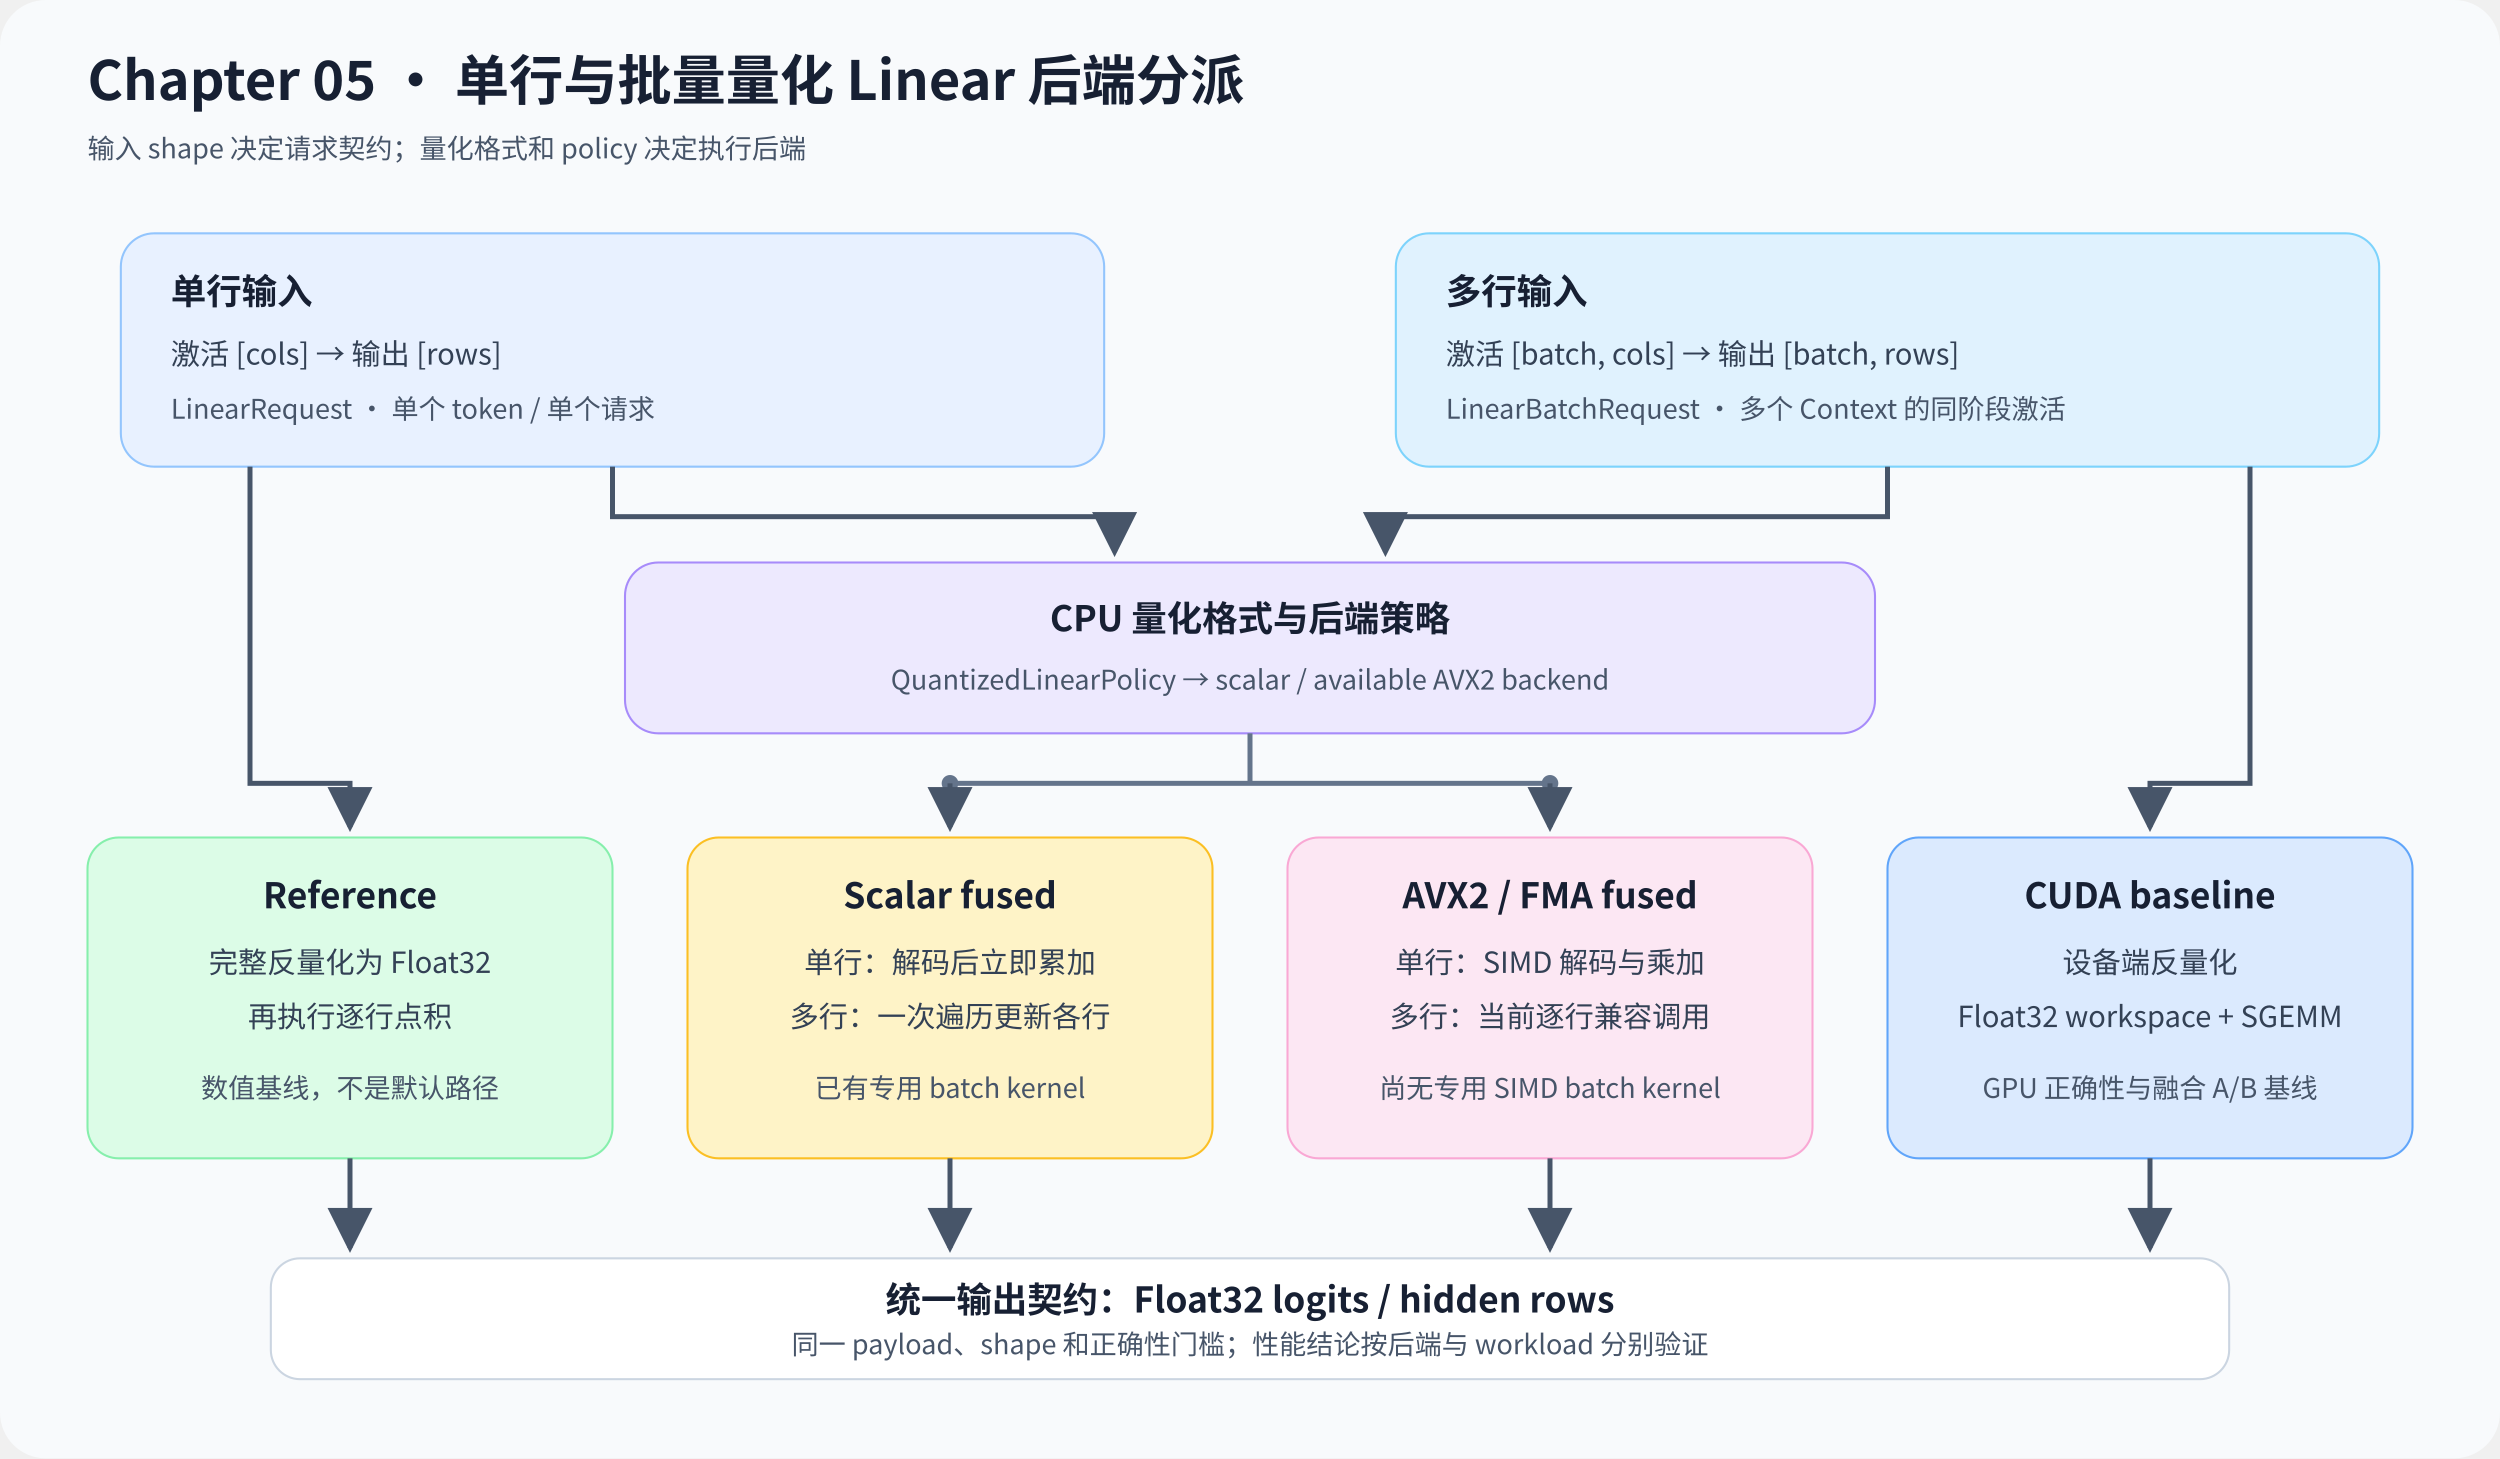
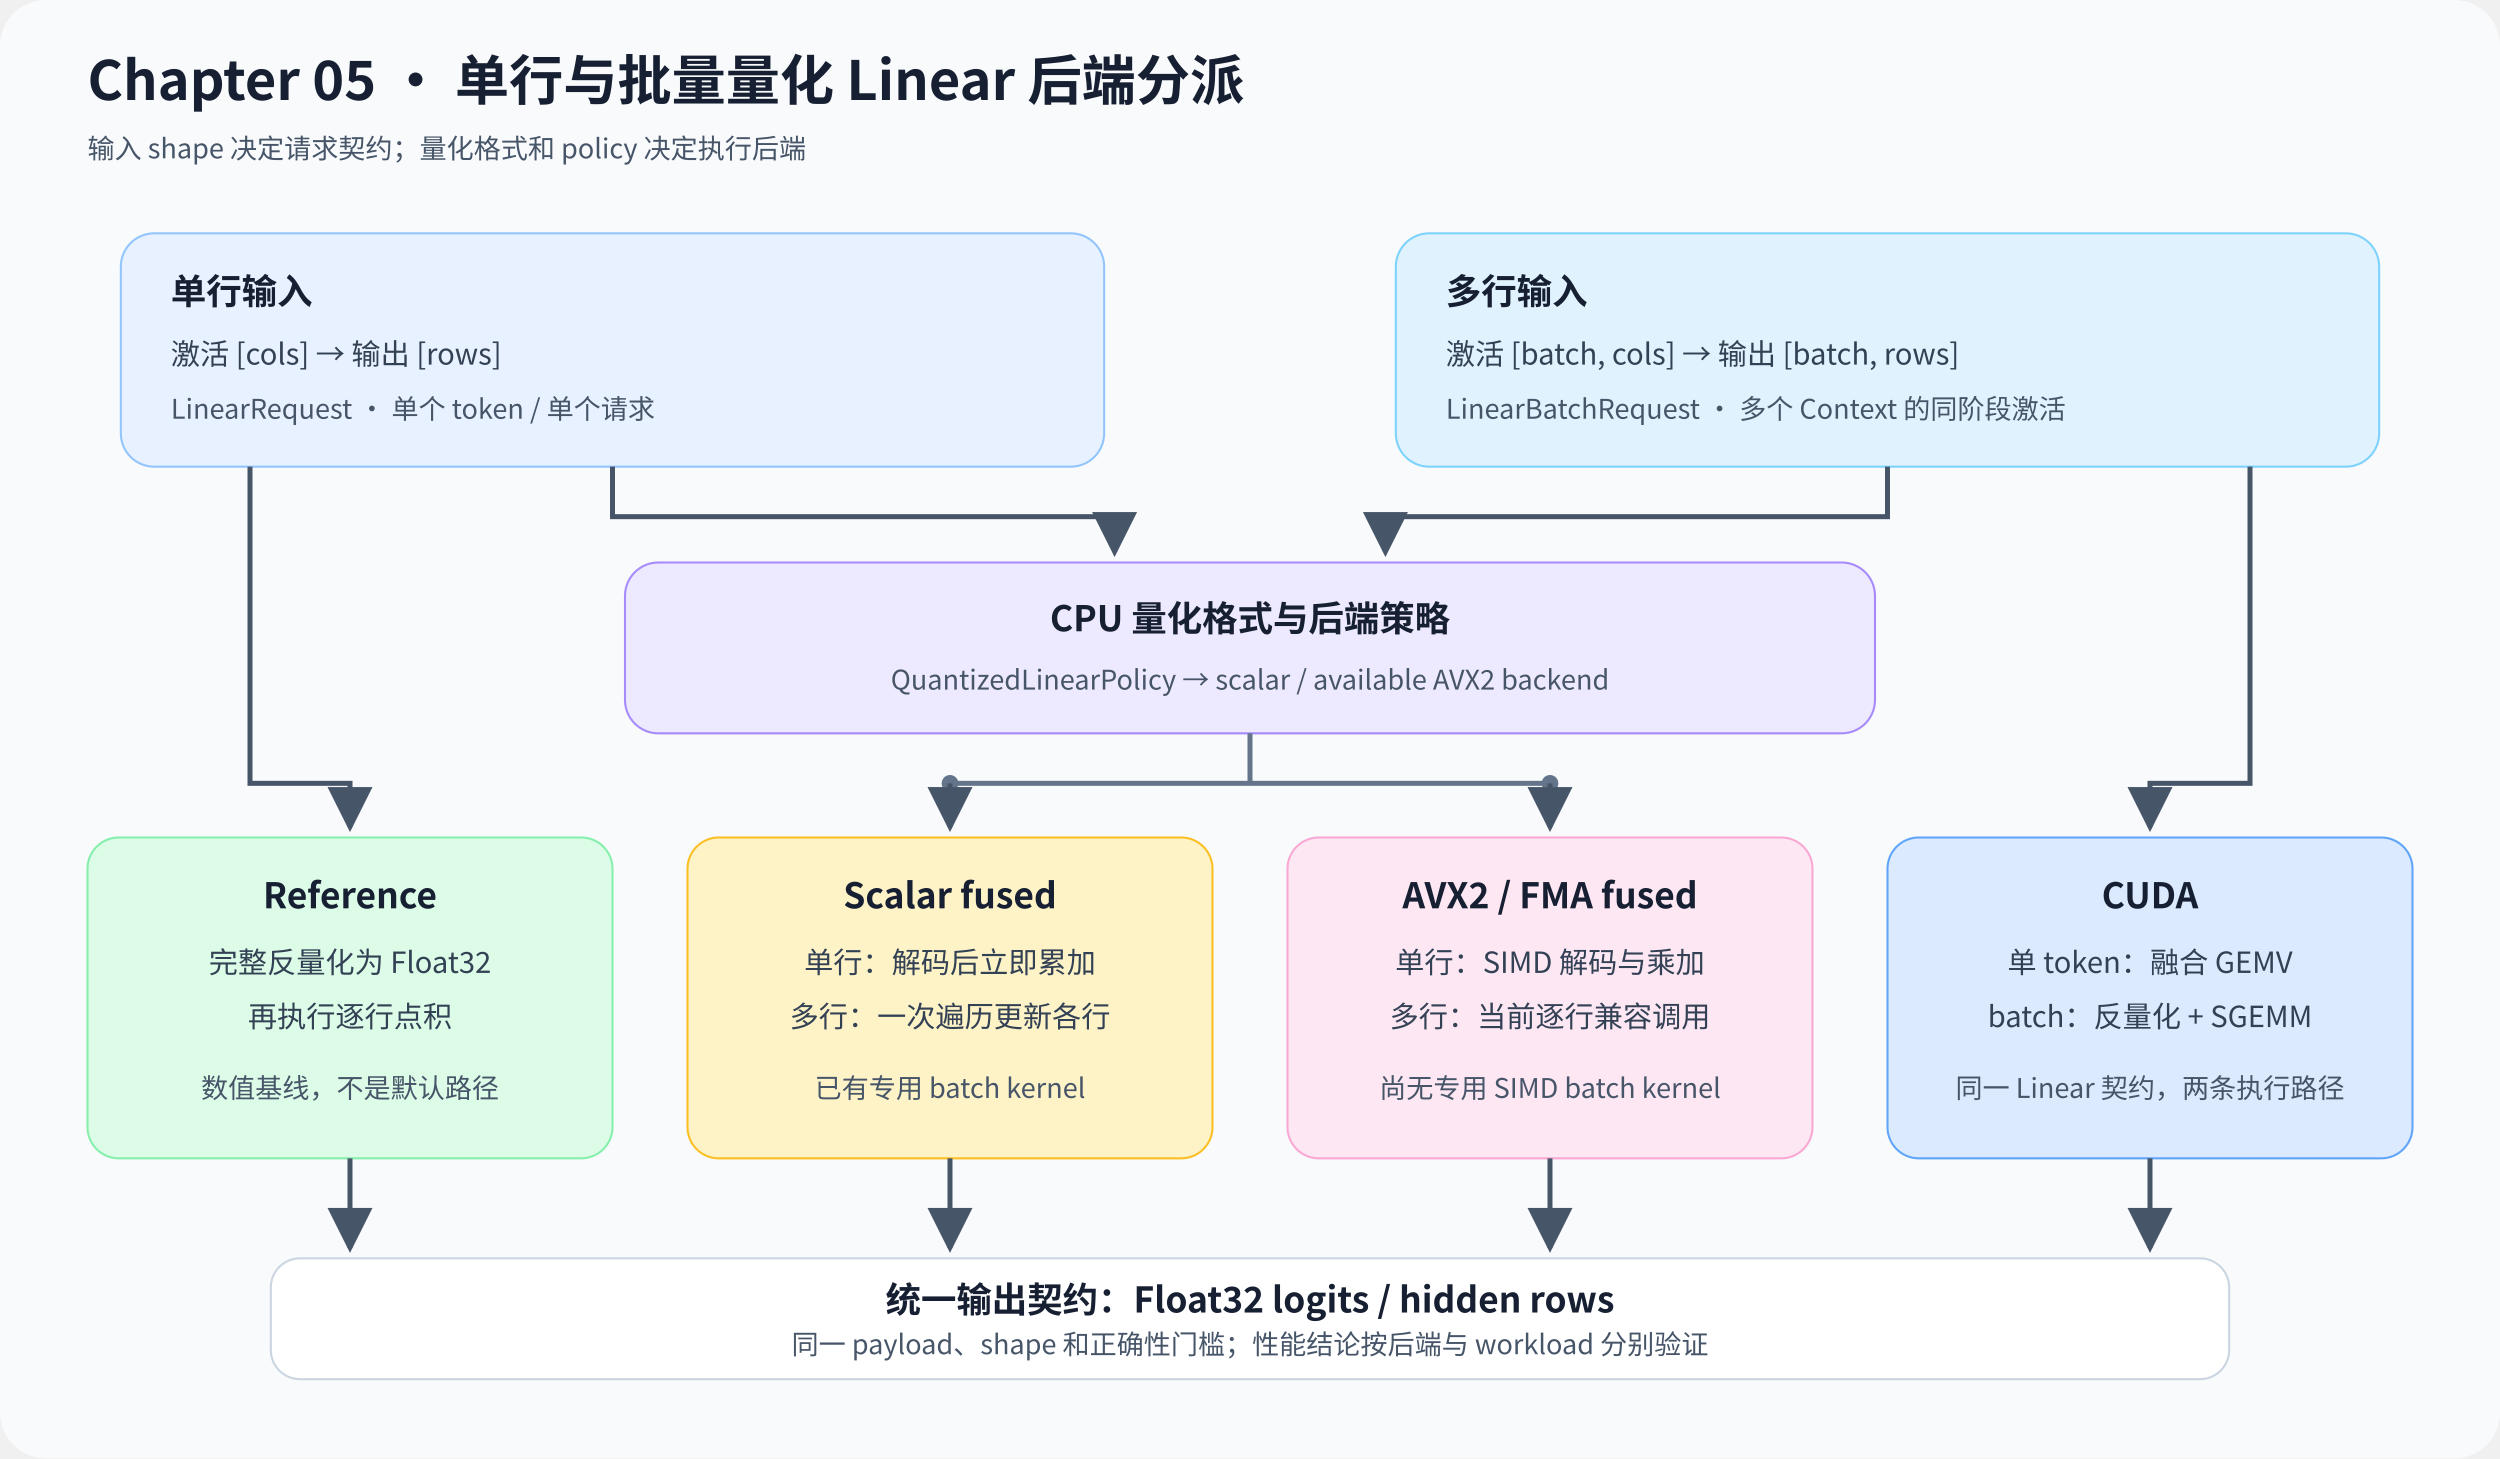
<svg xmlns="http://www.w3.org/2000/svg" viewBox="0 0 1200 700" role="img" aria-labelledby="title desc">
  <defs>
    <marker id="arrow" markerWidth="9" markerHeight="9" refX="8" refY="4.5" orient="auto">
      <path d="M0 0L9 4.5L0 9Z" fill="#475569" />
    </marker>
    <style>
      .title { font-family: "Noto Sans CJK SC"; font-size: 26px; font-weight: 700; fill: #172033; }
      .label { font-family: "Noto Sans CJK SC"; font-size: 17px; font-weight: 700; fill: #172033; }
      .text { font-family: "Noto Sans CJK SC"; font-size: 14px; fill: #334155; }
      .small { font-family: "Noto Sans CJK SC"; font-size: 13px; fill: #475569; }
      .line { stroke: #475569; stroke-width: 2.4; fill: none; marker-end: url(#arrow); }
      .bus { stroke: #64748b; stroke-width: 2.4; fill: none; }
    </style>
  </defs>
  <rect width="1200" height="700" rx="22" fill="#f8fafc" />
  <text x="42" y="48" class="title">Chapter 05 · 单行与批量量化 Linear 后端分派</text>
  <text x="42" y="76" class="small">输入 shape 决定请求契约；量化格式和 policy 决定执行后端</text>
  <rect x="58" y="112" width="472" height="112" rx="16" fill="#e8f1ff" stroke="#93c5fd" />
  <text x="82" y="146" class="label">单行输入</text>
  <text x="82" y="175" class="text">激活 [cols] → 输出 [rows]</text>
  <text x="82" y="201" class="small">LinearRequest · 单个 token / 单个请求</text>
  <rect x="670" y="112" width="472" height="112" rx="16" fill="#e0f2fe" stroke="#7dd3fc" />
  <text x="694" y="146" class="label">多行输入</text>
  <text x="694" y="175" class="text">激活 [batch, cols] → 输出 [batch, rows]</text>
  <text x="694" y="201" class="small">LinearBatchRequest · 多个 Context 的同阶段激活</text>
  <rect x="300" y="270" width="600" height="82" rx="16" fill="#ede9fe" stroke="#a78bfa" />
  <text x="600" y="303" text-anchor="middle" class="label">CPU 量化格式与后端策略</text>
  <text x="600" y="331" text-anchor="middle" class="small">QuantizedLinearPolicy → scalar / available AVX2 backend</text>
  <path d="M294 224V248H535V265" class="line" />
  <path d="M906 224V248H665V265" class="line" />
  <path d="M600 352V376" class="bus" />
  <path d="M456 376H744" class="bus" />
  <circle cx="456" cy="376" r="4" fill="#64748b" />
  <circle cx="744" cy="376" r="4" fill="#64748b" />
  <path d="M456 376V397" class="line" />
  <path d="M744 376V397" class="line" />
  <path d="M120 224V376H168V397" class="line" />
  <path d="M1080 224V376H1032V397" class="line" />
  <rect x="42" y="402" width="252" height="154" rx="15" fill="#dcfce7" stroke="#86efac" />
  <text x="168" y="436" text-anchor="middle" class="label">Reference</text>
  <text x="168" y="467" text-anchor="middle" class="text">完整反量化为 Float32</text>
  <text x="168" y="493" text-anchor="middle" class="text">再执行逐行点积</text>
  <text x="168" y="527" text-anchor="middle" class="small">数值基线，不是默认路径</text>
  <rect x="330" y="402" width="252" height="154" rx="15" fill="#fef3c7" stroke="#fbbf24" />
  <text x="456" y="436" text-anchor="middle" class="label">Scalar fused</text>
  <text x="456" y="467" text-anchor="middle" class="text">单行：解码后立即累加</text>
  <text x="456" y="493" text-anchor="middle" class="text">多行：一次遍历更新各行</text>
  <text x="456" y="527" text-anchor="middle" class="small">已有专用 batch kernel</text>
  <rect x="618" y="402" width="252" height="154" rx="15" fill="#fce7f3" stroke="#f9a8d4" />
  <text x="744" y="436" text-anchor="middle" class="label">AVX2 / FMA fused</text>
  <text x="744" y="467" text-anchor="middle" class="text">单行：SIMD 解码与乘加</text>
  <text x="744" y="493" text-anchor="middle" class="text">多行：当前逐行兼容调用</text>
  <text x="744" y="527" text-anchor="middle" class="small">尚无专用 SIMD batch kernel</text>
  <rect x="906" y="402" width="252" height="154" rx="15" fill="#dbeafe" stroke="#60a5fa" />
-   <text x="1032" y="436" text-anchor="middle" class="label">CUDA baseline</text>
-   <text x="1032" y="467" text-anchor="middle" class="text">设备端反量化</text>
-   <text x="1032" y="493" text-anchor="middle" class="text">Float32 workspace + SGEMM</text>
-   <text x="1032" y="527" text-anchor="middle" class="small">GPU 正确性与融合 A/B 基线</text>
+   <text x="1032" y="436" text-anchor="middle" class="label">CUDA</text>
+   <text x="1032" y="467" text-anchor="middle" class="text">单 token：融合 GEMV</text>
+   <text x="1032" y="493" text-anchor="middle" class="text">batch：反量化 + SGEMM</text>
+   <text x="1032" y="527" text-anchor="middle" class="small">同一 Linear 契约，两条执行路径</text>
  <rect x="130" y="604" width="940" height="58" rx="14" fill="#ffffff" stroke="#cbd5e1" />
  <text x="600" y="630" text-anchor="middle" class="label">统一输出契约：Float32 logits / hidden rows</text>
  <text x="600" y="650" text-anchor="middle" class="small">同一 payload、shape 和正确性门槛；性能结论按后端与 workload 分别验证</text>
  <path d="M168 556V599" class="line" />
  <path d="M456 556V599" class="line" />
  <path d="M744 556V599" class="line" />
  <path d="M1032 556V599" class="line" />
</svg>
